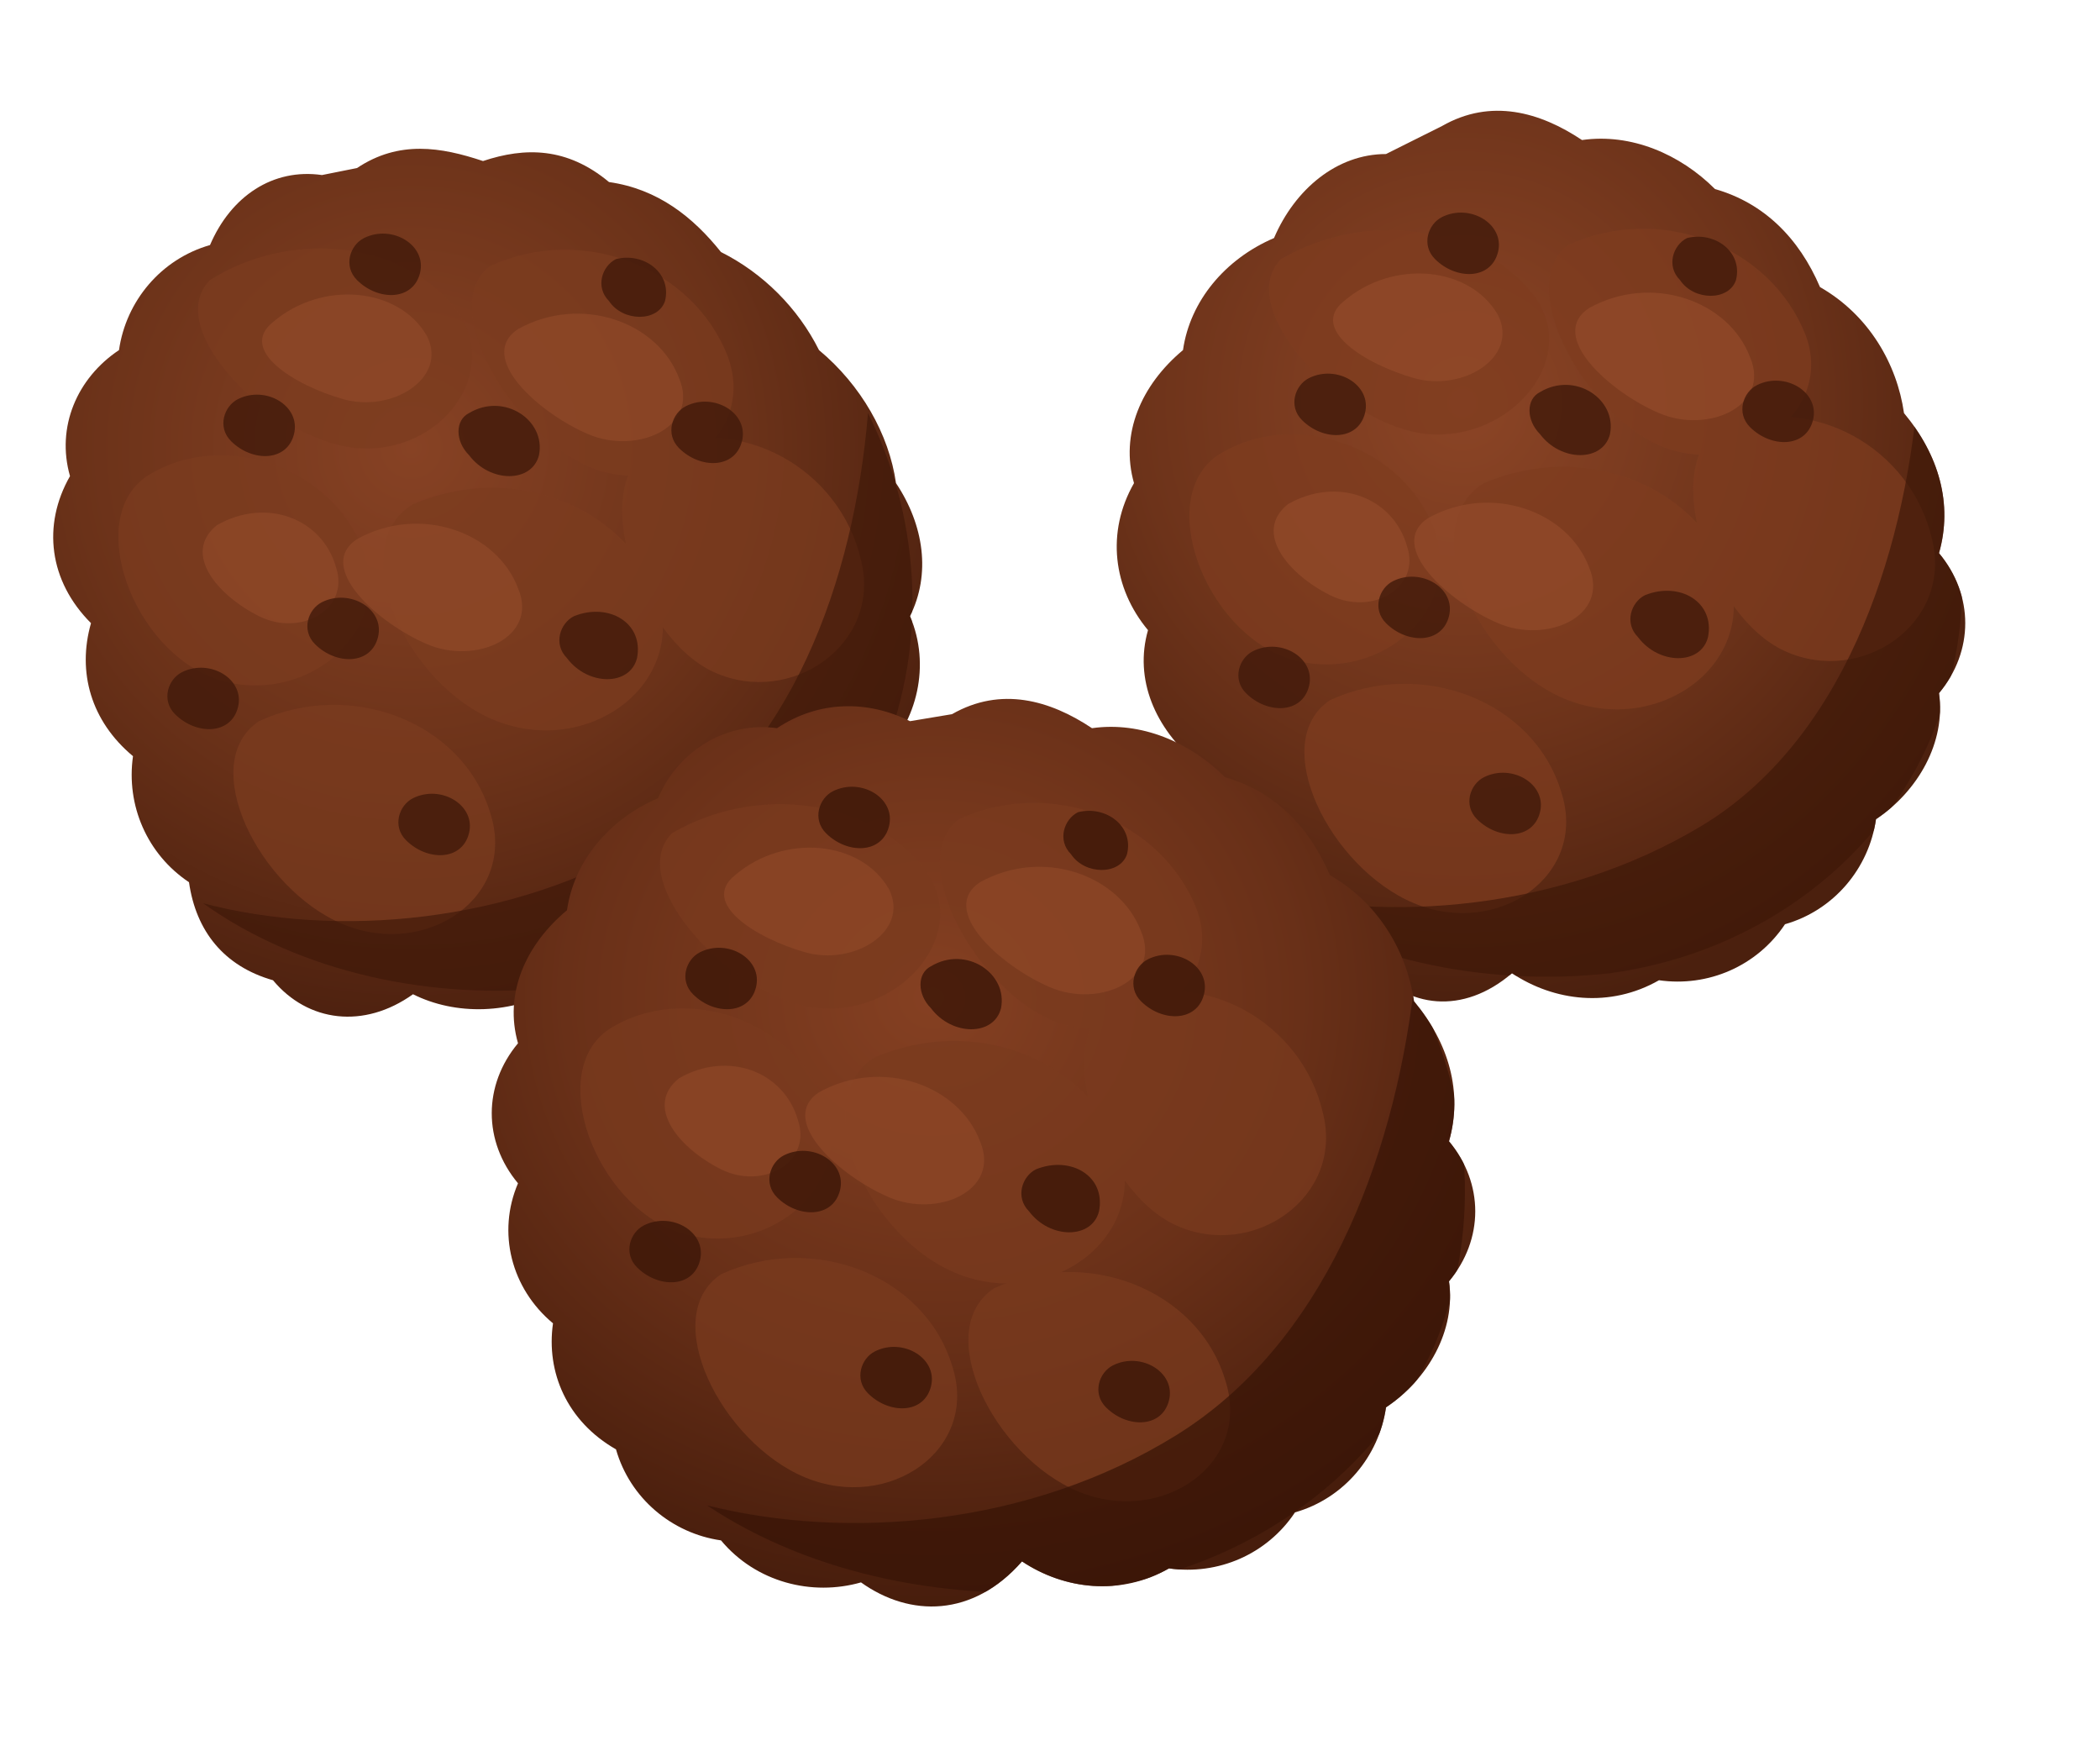
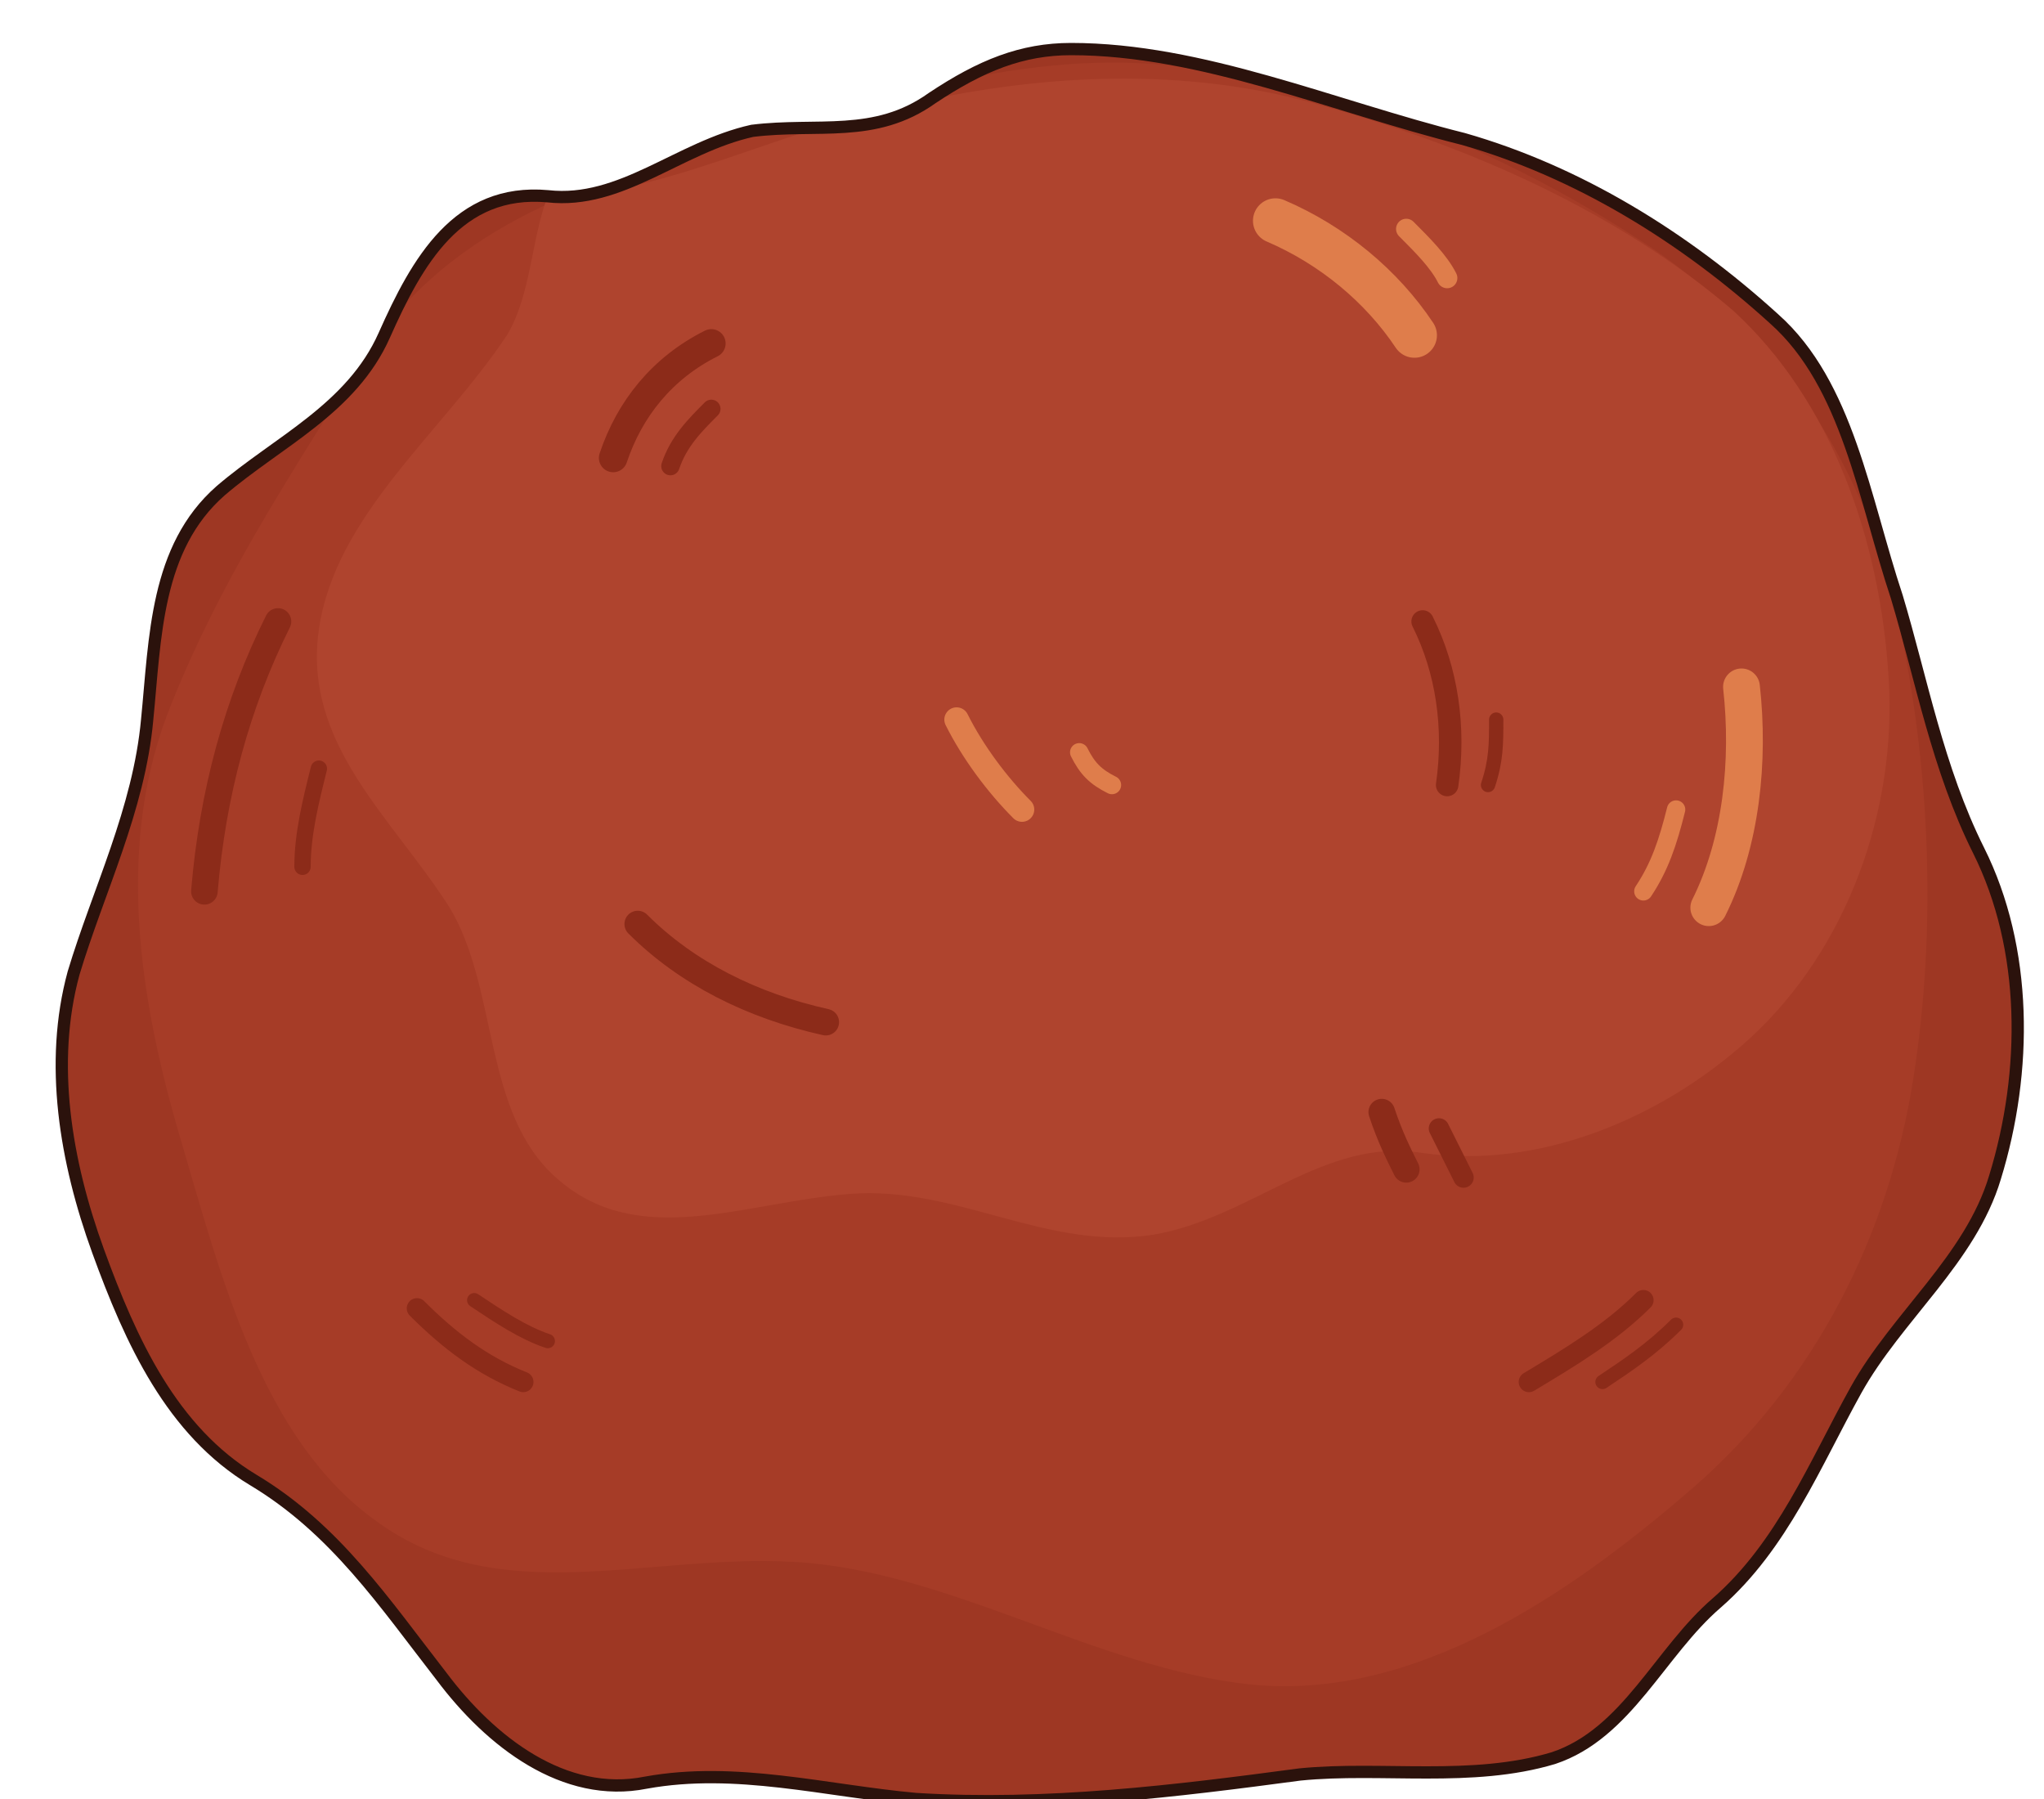
- <svg xmlns="http://www.w3.org/2000/svg" viewBox="0 0 600 500" width="600" height="500">
+ <svg xmlns="http://www.w3.org/2000/svg" viewBox="0 0 500 440" width="500" height="440">
  <defs>
-     <radialGradient id="ballGrad1" cx="42%" cy="35%" r="62%">
-       <stop offset="0%" stop-color="#874224" />
-       <stop offset="55%" stop-color="#6B3219" />
-       <stop offset="100%" stop-color="#4A1F0E" />
-     </radialGradient>
-     <radialGradient id="ballGrad2" cx="40%" cy="34%" r="62%">
-       <stop offset="0%" stop-color="#8C4526" />
-       <stop offset="55%" stop-color="#6D331A" />
-       <stop offset="100%" stop-color="#4B200E" />
-     </radialGradient>
-     <radialGradient id="ballGrad3" cx="44%" cy="34%" r="62%">
-       <stop offset="0%" stop-color="#854022" />
-       <stop offset="55%" stop-color="#693018" />
-       <stop offset="100%" stop-color="#471D0C" />
-     </radialGradient>
-     <clipPath id="clipBallTopLeft">
-       <path d="M 102 48                C 114 40, 126 42, 138 46                C 150 42, 162 42, 174 52                C 188 54, 198 62, 206 72                C 218 78, 228 88, 234 100                C 246 110, 254 124, 256 138                C 264 150, 266 164, 260 176                C 266 190, 262 206, 252 216                C 252 230, 244 242, 232 248                C 226 260, 214 268, 200 270                C 188 280, 174 284, 160 282                C 146 290, 130 290, 118 284                C 104 294, 88 292, 78 280                C 64 276, 56 266, 54 252                C 42 244, 36 230, 38 216                C 26 206, 22 192, 26 178                C 14 166, 12 150, 20 136                C 16 122, 22 108, 34 100                C 36 86, 46 74, 60 70                C 66 56, 78 48, 92 50 Z" />
-     </clipPath>
-     <clipPath id="clipBallTopRight">
-       <path d="M 412 36                C 426 28, 440 32, 452 40                C 466 38, 480 44, 490 54                C 504 58, 514 68, 520 82                C 534 90, 542 104, 544 118                C 554 130, 558 144, 554 158                C 564 170, 564 186, 554 198                C 556 212, 548 226, 536 234                C 534 248, 524 260, 510 264                C 502 276, 488 282, 474 280                C 460 288, 444 286, 432 278                C 418 290, 402 288, 392 276                C 378 274, 368 264, 364 250                C 350 244, 342 232, 342 218                C 330 208, 324 194, 328 180                C 318 168, 316 152, 324 138                C 320 124, 326 110, 338 100                C 340 86, 350 74, 364 68                C 370 54, 382 44, 396 44 Z" />
-     </clipPath>
-     <clipPath id="clipBallFront">
-       <path d="M 272 204                C 286 196, 300 200, 312 208                C 326 206, 340 212, 350 222                C 364 226, 374 236, 380 250                C 394 258, 402 272, 404 286                C 414 298, 418 312, 414 326                C 424 338, 424 354, 414 366                C 416 380, 408 394, 396 402                C 394 416, 384 428, 370 432                C 362 444, 348 450, 334 448                C 320 456, 304 454, 292 446                C 278 462, 260 462, 246 452                C 232 456, 216 452, 206 440                C 192 438, 180 428, 176 414                C 162 406, 156 392, 158 378                C 146 368, 142 352, 148 338                C 138 326, 138 310, 148 298                C 144 284, 150 270, 162 260                C 164 246, 174 234, 188 228                C 194 214, 208 206, 222 208                C 234 200, 248 200, 260 206 Z" />
+     <clipPath id="meatballClip">
+       <path d="M 262 12                C 294 12, 326 26, 358 34                C 386 42, 412 58, 434 78                C 452 94, 456 122, 464 146                C 470 166, 474 188, 484 208                C 496 232, 496 262, 488 288                C 482 308, 464 322, 454 340                C 444 358, 436 378, 420 392                C 406 404, 398 424, 380 430                C 360 436, 338 432, 318 434                C 288 438, 256 442, 224 440                C 202 438, 180 432, 158 436                C 138 440, 120 426, 108 410                C 94 392, 82 374, 62 362                C 42 350, 32 328, 24 306                C 16 284, 12 260, 18 238                C 24 218, 34 198, 36 176                C 38 156, 38 134, 54 120                C 68 108, 86 100, 94 82                C 102 64, 112 46, 134 48                C 152 50, 166 36, 184 32                C 200 30, 214 34, 228 24                C 240 16, 250 12, 262 12 Z" />
    </clipPath>
  </defs>
-   <g clip-path="url(#clipBallTopLeft)">
-     <rect x="0" y="30" width="280" height="280" fill="url(#ballGrad1)" />
-     <g fill="#7C3B1F" opacity="0.72">
-       <path d="M 60 80 C 82 66, 114 68, 130 88 C 144 106, 126 130, 102 128 C 78 126, 46 94, 60 80 Z" />
-       <path d="M 140 76 C 166 64, 198 76, 208 102 C 216 124, 192 142, 170 134 C 148 126, 124 88, 140 76 Z" />
-       <path d="M 42 136 C 64 122, 96 134, 104 158 C 112 182, 86 202, 62 194 C 38 186, 24 148, 42 136 Z" />
-       <path d="M 118 144 C 146 132, 178 144, 188 170 C 196 196, 168 216, 142 206 C 116 196, 98 156, 118 144 Z" />
-       <path d="M 186 128 C 212 118, 240 134, 246 160 C 252 184, 226 202, 204 192 C 182 182, 168 138, 186 128 Z" />
-       <path d="M 74 206 C 100 194, 132 206, 140 232 C 148 256, 122 274, 98 264 C 74 254, 56 218, 74 206 Z" />
+   <g clip-path="url(#meatballClip)">
+     <rect x="0" y="0" width="500" height="450" fill="#9E3723" />
+     <path d="M 86 92              C 106 58, 138 46, 174 36              C 210 26, 248 12, 286 16              C 326 20, 366 36, 400 58              C 432 78, 456 112, 464 150              C 472 186, 474 226, 468 264              C 462 302, 444 338, 414 364              C 384 390, 346 416, 306 412              C 268 408, 232 384, 194 382              C 158 380, 122 394, 92 372              C 64 352, 54 312, 44 278              C 34 244, 28 206, 42 172              C 54 142, 70 118, 86 92 Z" fill="#A63C27" />
+     <path d="M 134 48              C 162 48, 190 32, 220 26              C 254 18, 290 16, 324 26              C 360 36, 396 52, 424 76              C 448 98, 460 132, 462 166              C 464 198, 452 232, 428 254              C 406 274, 376 286, 348 282              C 324 278, 306 298, 282 302              C 256 306, 234 290, 208 292              C 182 294, 156 306, 136 288              C 118 272, 122 242, 110 222              C 96 200, 74 182, 78 154              C 82 126, 108 106, 124 82              C 130 72, 130 58, 134 48 Z" fill="#AF442E" />
+     <g fill="none" stroke="#DF7D4B" stroke-linecap="round">
+       <path d="M 312 54 C 326 60, 338 70, 346 82" stroke-width="11" />
+       <path d="M 344 56 C 348 60, 352 64, 354 68" stroke-width="5" />
+       <path d="M 234 176 C 238 184, 244 192, 250 198" stroke-width="6" />
+       <path d="M 264 184 C 266 188, 268 190, 272 192" stroke-width="4.5" />
+       <path d="M 426 168 C 428 186, 426 206, 418 222" stroke-width="9" />
+       <path d="M 410 198 C 408 206, 406 212, 402 218" stroke-width="4.5" />
    </g>
-     <g fill="#924A2A" opacity="0.65">
-       <path d="M 78 92 C 92 80, 114 82, 122 96 C 128 108, 112 118, 98 114 C 84 110, 68 100, 78 92 Z" />
-       <path d="M 148 94 C 166 84, 188 92, 194 108 C 200 122, 182 130, 168 124 C 154 118, 136 102, 148 94 Z" />
-       <path d="M 102 154 C 120 144, 142 152, 148 168 C 154 182, 136 190, 122 184 C 108 178, 90 162, 102 154 Z" />
-       <path d="M 62 150 C 76 142, 92 148, 96 162 C 100 174, 86 182, 74 176 C 62 170, 52 158, 62 150 Z" />
+     <g fill="none" stroke="#8C2B19" stroke-linecap="round">
+       <path d="M 150 112 C 154 100, 162 90, 174 84" stroke-width="7" />
+       <path d="M 164 114 C 166 108, 170 104, 174 100" stroke-width="4.5" />
+       <path d="M 68 152 C 58 172, 52 194, 50 218" stroke-width="6.5" />
+       <path d="M 78 188 C 76 196, 74 204, 74 212" stroke-width="4" />
+       <path d="M 156 226 C 168 238, 184 246, 202 250" stroke-width="6.5" />
+       <path d="M 348 152 C 354 164, 356 178, 354 192" stroke-width="5.5" />
+       <path d="M 366 176 C 366 182, 366 186, 364 192" stroke-width="3.5" />
+       <path d="M 338 272 C 340 278, 342 282, 344 286" stroke-width="6.5" />
+       <path d="M 352 276 C 354 280, 356 284, 358 288" stroke-width="5" />
+       <path d="M 102 320 C 110 328, 118 334, 128 338" stroke-width="5" />
+       <path d="M 116 318 C 122 322, 128 326, 134 328" stroke-width="3.5" />
+       <path d="M 374 338 C 384 332, 394 326, 402 318" stroke-width="5" />
+       <path d="M 392 338 C 398 334, 404 330, 410 324" stroke-width="3.5" />
    </g>
-     <g fill="#421A0A" opacity="0.82">
-       <path d="M 104 68 C 112 64, 122 70, 120 78 C 118 86, 108 86, 102 80 C 98 76, 100 70, 104 68 Z" />
-       <path d="M 176 74 C 184 72, 192 78, 190 86 C 188 92, 178 92, 174 86 C 170 82, 172 76, 176 74 Z" />
-       <path d="M 68 114 C 76 110, 86 116, 84 124 C 82 132, 72 132, 66 126 C 62 122, 64 116, 68 114 Z" />
-       <path d="M 134 118 C 144 112, 156 120, 154 130 C 152 138, 140 138, 134 130 C 130 126, 130 120, 134 118 Z" />
-       <path d="M 196 116 C 204 112, 214 118, 212 126 C 210 134, 200 134, 194 128 C 190 124, 192 118, 196 116 Z" />
-       <path d="M 92 172 C 100 168, 110 174, 108 182 C 106 190, 96 190, 90 184 C 86 180, 88 174, 92 172 Z" />
-       <path d="M 164 176 C 174 172, 184 178, 182 188 C 180 196, 168 196, 162 188 C 158 184, 160 178, 164 176 Z" />
-       <path d="M 52 192 C 60 188, 70 194, 68 202 C 66 210, 56 210, 50 204 C 46 200, 48 194, 52 192 Z" />
-       <path d="M 118 228 C 126 224, 136 230, 134 238 C 132 246, 122 246, 116 240 C 112 236, 114 230, 118 228 Z" />
-     </g>
-     <path d="M 248 118              C 262 146, 266 182, 252 216              C 238 250, 204 278, 160 282              C 124 286, 86 278, 58 258              C 96 268, 146 264, 186 240              C 226 216, 244 166, 248 118 Z" fill="#3E1708" opacity="0.65" />
  </g>
-   <g clip-path="url(#clipBallTopRight)">
-     <rect x="310" y="20" width="270" height="280" fill="url(#ballGrad2)" />
-     <g fill="#7E3C1F" opacity="0.72">
-       <path d="M 366 74 C 390 60, 422 64, 438 84 C 452 102, 432 126, 408 124 C 384 122, 352 88, 366 74 Z" />
-       <path d="M 448 70 C 474 58, 506 70, 516 96 C 524 118, 498 136, 476 128 C 454 120, 432 82, 448 70 Z" />
-       <path d="M 348 130 C 370 116, 402 128, 410 152 C 418 176, 392 196, 368 188 C 344 180, 330 142, 348 130 Z" />
-       <path d="M 424 138 C 452 126, 484 138, 494 164 C 502 190, 474 210, 448 200 C 422 190, 404 150, 424 138 Z" />
-       <path d="M 492 122 C 518 112, 546 128, 552 154 C 558 178, 532 196, 510 186 C 488 176, 474 132, 492 122 Z" />
-       <path d="M 380 200 C 406 188, 438 200, 446 226 C 454 250, 428 268, 404 258 C 380 248, 362 212, 380 200 Z" />
-     </g>
-     <g fill="#954C2B" opacity="0.65">
-       <path d="M 384 86 C 398 74, 420 76, 428 90 C 434 102, 418 112, 404 108 C 390 104, 374 94, 384 86 Z" />
-       <path d="M 454 88 C 472 78, 494 86, 500 102 C 506 116, 488 124, 474 118 C 460 112, 442 96, 454 88 Z" />
-       <path d="M 408 148 C 426 138, 448 146, 454 162 C 460 176, 442 184, 428 178 C 414 172, 396 156, 408 148 Z" />
-       <path d="M 368 144 C 382 136, 398 142, 402 156 C 406 168, 392 176, 380 170 C 368 164, 358 152, 368 144 Z" />
-     </g>
-     <g fill="#421A0A" opacity="0.82">
-       <path d="M 412 62 C 420 58, 430 64, 428 72 C 426 80, 416 80, 410 74 C 406 70, 408 64, 412 62 Z" />
-       <path d="M 482 68 C 490 66, 498 72, 496 80 C 494 86, 484 86, 480 80 C 476 76, 478 70, 482 68 Z" />
-       <path d="M 374 108 C 382 104, 392 110, 390 118 C 388 126, 378 126, 372 120 C 368 116, 370 110, 374 108 Z" />
-       <path d="M 440 112 C 450 106, 462 114, 460 124 C 458 132, 446 132, 440 124 C 436 120, 436 114, 440 112 Z" />
-       <path d="M 502 110 C 510 106, 520 112, 518 120 C 516 128, 506 128, 500 122 C 496 118, 498 112, 502 110 Z" />
-       <path d="M 398 166 C 406 162, 416 168, 414 176 C 412 184, 402 184, 396 178 C 392 174, 394 168, 398 166 Z" />
-       <path d="M 470 170 C 480 166, 490 172, 488 182 C 486 190, 474 190, 468 182 C 464 178, 466 172, 470 170 Z" />
-       <path d="M 358 186 C 366 182, 376 188, 374 196 C 372 204, 362 204, 356 198 C 352 194, 354 188, 358 186 Z" />
-       <path d="M 424 222 C 432 218, 442 224, 440 232 C 438 240, 428 240, 422 234 C 418 230, 420 224, 424 222 Z" />
-     </g>
-     <path d="M 548 112              C 562 140, 566 176, 552 210              C 538 244, 504 272, 460 278              C 424 282, 386 274, 358 254              C 396 264, 446 260, 486 236              C 526 212, 544 160, 548 112 Z" fill="#3E1708" opacity="0.68" />
-   </g>
-   <g clip-path="url(#clipBallFront)">
-     <rect x="130" y="190" width="310" height="280" fill="url(#ballGrad3)" />
-     <g fill="#7A3A1E" opacity="0.74">
-       <path d="M 192 238 C 216 224, 248 228, 264 248 C 278 266, 258 290, 234 288 C 210 286, 178 252, 192 238 Z" />
-       <path d="M 274 234 C 300 222, 332 234, 342 260 C 350 282, 324 300, 302 292 C 280 284, 258 246, 274 234 Z" />
-       <path d="M 174 294 C 196 280, 228 292, 236 316 C 244 340, 218 360, 194 352 C 170 344, 156 306, 174 294 Z" />
-       <path d="M 250 302 C 278 290, 310 302, 320 328 C 328 354, 300 374, 274 364 C 248 354, 230 314, 250 302 Z" />
-       <path d="M 318 286 C 344 276, 372 292, 378 318 C 384 342, 358 360, 336 350 C 314 340, 300 296, 318 286 Z" />
-       <path d="M 206 364 C 232 352, 264 364, 272 390 C 280 414, 254 432, 230 422 C 206 412, 188 376, 206 364 Z" />
-       <path d="M 284 368 C 310 356, 342 368, 350 394 C 358 418, 332 436, 308 426 C 284 416, 266 380, 284 368 Z" />
-     </g>
-     <g fill="#904828" opacity="0.65">
-       <path d="M 210 250 C 224 238, 246 240, 254 254 C 260 266, 244 276, 230 272 C 216 268, 200 258, 210 250 Z" />
-       <path d="M 280 252 C 298 242, 320 250, 326 266 C 332 280, 314 288, 300 282 C 286 276, 268 260, 280 252 Z" />
-       <path d="M 234 312 C 252 302, 274 310, 280 326 C 286 340, 268 348, 254 342 C 240 336, 222 320, 234 312 Z" />
-       <path d="M 194 308 C 208 300, 224 306, 228 320 C 232 332, 218 340, 206 334 C 194 328, 184 316, 194 308 Z" />
-     </g>
-     <g fill="#3E1708" opacity="0.85">
-       <path d="M 238 226 C 246 222, 256 228, 254 236 C 252 244, 242 244, 236 238 C 232 234, 234 228, 238 226 Z" />
-       <path d="M 308 232 C 316 230, 324 236, 322 244 C 320 250, 310 250, 306 244 C 302 240, 304 234, 308 232 Z" />
-       <path d="M 200 272 C 208 268, 218 274, 216 282 C 214 290, 204 290, 198 284 C 194 280, 196 274, 200 272 Z" />
-       <path d="M 266 276 C 276 270, 288 278, 286 288 C 284 296, 272 296, 266 288 C 262 284, 262 278, 266 276 Z" />
-       <path d="M 328 274 C 336 270, 346 276, 344 284 C 342 292, 332 292, 326 286 C 322 282, 324 276, 328 274 Z" />
-       <path d="M 224 330 C 232 326, 242 332, 240 340 C 238 348, 228 348, 222 342 C 218 338, 220 332, 224 330 Z" />
-       <path d="M 296 334 C 306 330, 316 336, 314 346 C 312 354, 300 354, 294 346 C 290 342, 292 336, 296 334 Z" />
-       <path d="M 184 350 C 192 346, 202 352, 200 360 C 198 368, 188 368, 182 362 C 178 358, 180 352, 184 350 Z" />
-       <path d="M 250 386 C 258 382, 268 388, 266 396 C 264 404, 254 404, 248 398 C 244 394, 246 388, 250 386 Z" />
-       <path d="M 318 390 C 326 386, 336 392, 334 400 C 332 408, 322 408, 316 402 C 312 398, 314 392, 318 390 Z" />
-     </g>
-     <path d="M 404 282              C 420 312, 424 350, 410 384              C 394 420, 358 448, 312 454              C 272 458, 232 450, 202 430              C 242 440, 294 436, 336 410              C 378 384, 398 332, 404 282 Z" fill="#381406" opacity="0.72" />
-   </g>
+   <path d="M 262 12            C 294 12, 326 26, 358 34            C 386 42, 412 58, 434 78            C 452 94, 456 122, 464 146            C 470 166, 474 188, 484 208            C 496 232, 496 262, 488 288            C 482 308, 464 322, 454 340            C 444 358, 436 378, 420 392            C 406 404, 398 424, 380 430            C 360 436, 338 432, 318 434            C 288 438, 256 442, 224 440            C 202 438, 180 432, 158 436            C 138 440, 120 426, 108 410            C 94 392, 82 374, 62 362            C 42 350, 32 328, 24 306            C 16 284, 12 260, 18 238            C 24 218, 34 198, 36 176            C 38 156, 38 134, 54 120            C 68 108, 86 100, 94 82            C 102 64, 112 46, 134 48            C 152 50, 166 36, 184 32            C 200 30, 214 34, 228 24            C 240 16, 250 12, 262 12 Z" fill="none" stroke="#2B120C" stroke-width="3" stroke-linecap="round" stroke-linejoin="round" />
</svg>
